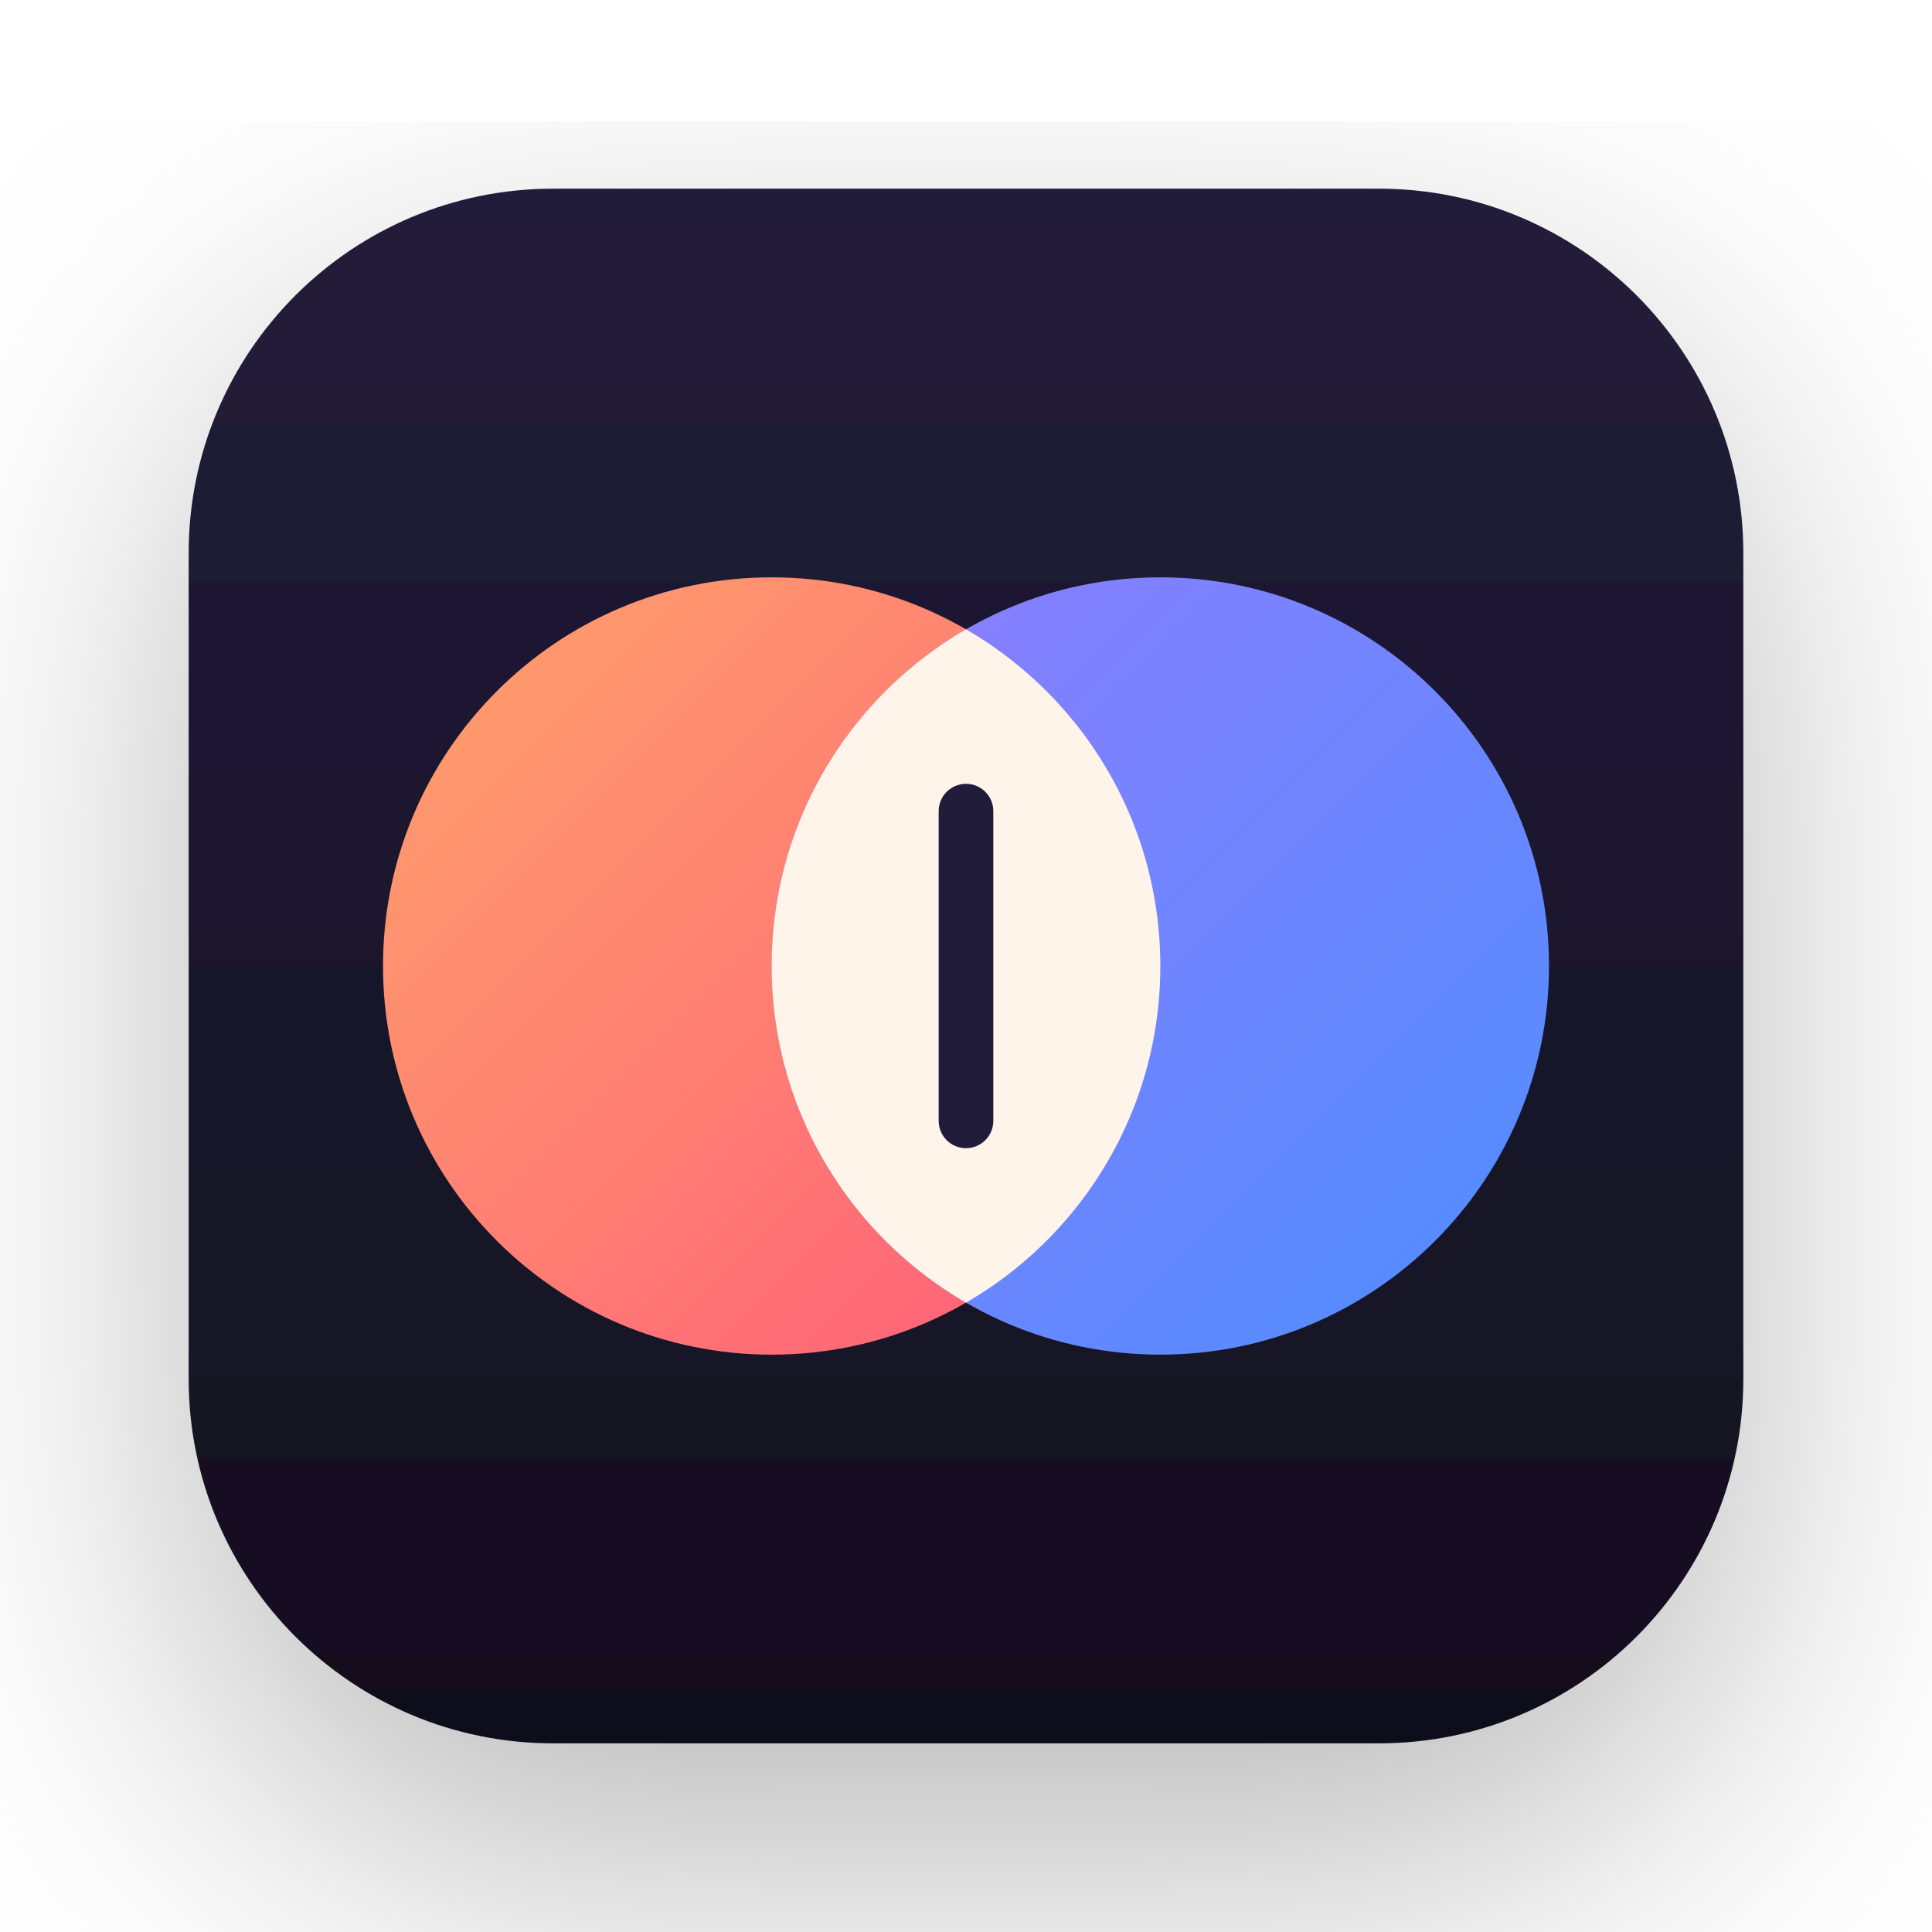
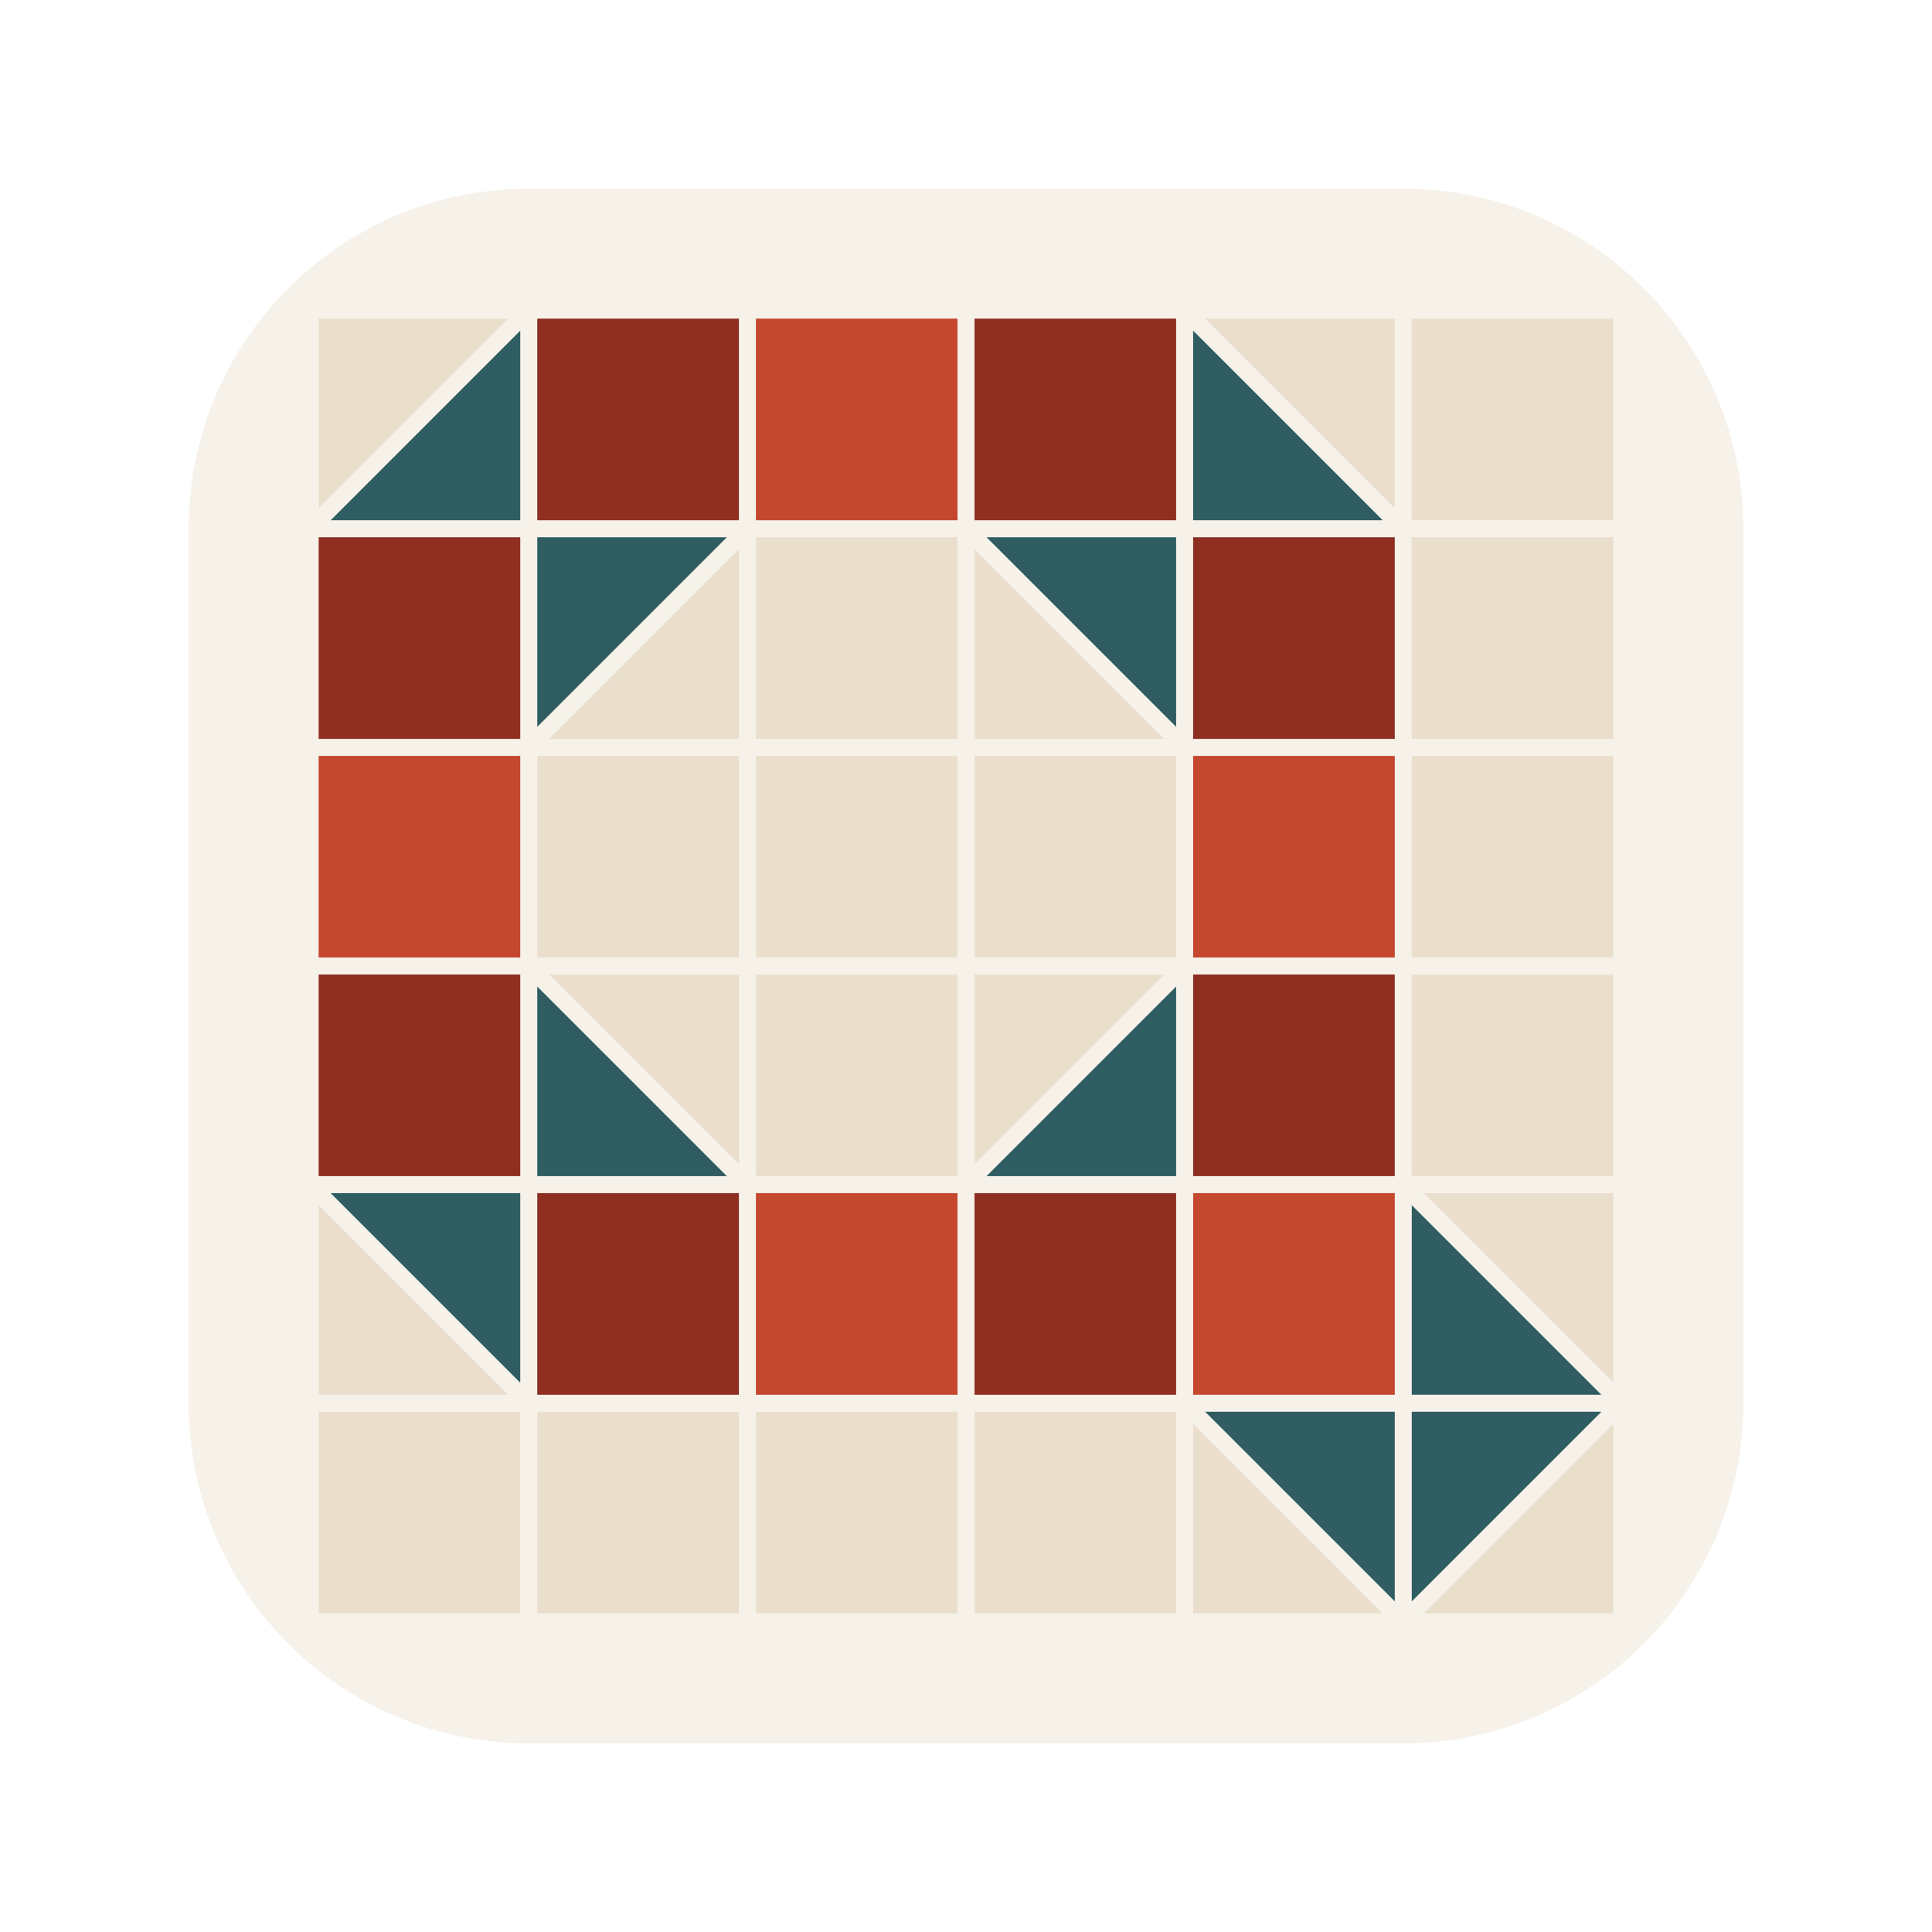
- <svg xmlns="http://www.w3.org/2000/svg" viewBox="0 0 1024 1024">
-   <defs>
-     <filter id="sh" x="-20%" y="-20%" width="140%" height="140%">
-       <feDropShadow dx="0" dy="10" stdDeviation="14" flood-opacity=".28" />
-     </filter>
-   </defs>
-   <g filter="url(#sh)" transform="translate(100 100) scale(6.4375)">
-     <defs>
-       <linearGradient id="quilt-bg" x1="0" y1="0" x2="0" y2="1">
-         <stop offset="0" stop-color="#221d3a" />
-         <stop offset="1" stop-color="#110f1e" />
-       </linearGradient>
-       <linearGradient id="quilt-a" x1="0" y1="0" x2="1" y2="1">
-         <stop offset="0" stop-color="#ffa26b" />
-         <stop offset="1" stop-color="#ff5c7a" />
-       </linearGradient>
-       <linearGradient id="quilt-b" x1="0" y1="0" x2="1" y2="1">
-         <stop offset="0" stop-color="#8f7dff" />
-         <stop offset="1" stop-color="#4f8dff" />
-       </linearGradient>
-       <clipPath id="quilt-clip">
-         <circle cx="48" cy="64" r="32" />
-       </clipPath>
-     </defs>
-     <rect width="128" height="128" rx="30" fill="url(#quilt-bg)" />
-     <circle cx="48" cy="64" r="32" fill="url(#quilt-a)" />
-     <circle cx="80" cy="64" r="32" fill="url(#quilt-b)" />
-     <circle cx="80" cy="64" r="32" fill="#fff4ea" clip-path="url(#quilt-clip)" />
-     <rect x="61.75" y="49" width="4.5" height="30" rx="2.25" fill="#221d3a" />
+ <svg xmlns="http://www.w3.org/2000/svg" viewBox="0 0 256 256" width="256" height="256">
+   <g transform="translate(25 25) scale(0.8047)">
+     <rect width="256" height="256" rx="56" fill="#F6F2EA" />
+     <path fill="#EADFCD" d="M21.4 21.4 L52.62 21.4 L21.4 52.62Z M167.38 21.4 L198.6 21.4 L198.6 52.62Z M201.4 21.4 L234.6 21.4 L234.6 54.6 L201.4 54.6Z M90.6 59.38 L90.6 90.6 L59.38 90.6Z M93.4 57.4 L126.6 57.4 L126.6 90.6 L93.4 90.6Z M129.4 59.38 L160.62 90.6 L129.4 90.6Z M201.4 57.4 L234.6 57.4 L234.6 90.6 L201.4 90.6Z M57.4 93.4 L90.6 93.4 L90.6 126.6 L57.4 126.6Z M93.4 93.4 L126.6 93.4 L126.6 126.6 L93.4 126.6Z M129.4 93.4 L162.6 93.4 L162.6 126.6 L129.4 126.6Z M201.4 93.4 L234.6 93.4 L234.6 126.6 L201.4 126.6Z M59.38 129.4 L90.6 129.4 L90.6 160.62Z M93.4 129.4 L126.6 129.4 L126.6 162.6 L93.4 162.6Z M129.4 129.4 L160.62 129.4 L129.4 160.62Z M201.4 129.4 L234.6 129.4 L234.6 162.6 L201.4 162.6Z M21.4 167.38 L52.62 198.6 L21.4 198.6Z M203.38 165.4 L234.6 165.4 L234.6 196.62Z M21.4 201.4 L54.6 201.4 L54.6 234.6 L21.4 234.6Z M57.4 201.4 L90.6 201.4 L90.6 234.6 L57.4 234.6Z M93.4 201.4 L126.6 201.4 L126.6 234.6 L93.4 234.6Z M129.4 201.4 L162.6 201.4 L162.6 234.6 L129.4 234.6Z M165.4 203.38 L196.62 234.6 L165.4 234.6Z M234.6 203.38 L234.6 234.6 L203.38 234.6Z" />
+     <path fill="#2F5D62" d="M54.6 23.38 L54.6 54.6 L23.38 54.6Z M165.4 23.38 L196.62 54.6 L165.4 54.6Z M57.4 57.4 L88.62 57.4 L57.4 88.62Z M131.38 57.4 L162.6 57.4 L162.6 88.62Z M57.4 131.38 L88.62 162.6 L57.4 162.6Z M162.6 131.38 L162.6 162.6 L131.38 162.6Z M23.38 165.4 L54.6 165.4 L54.6 196.62Z M201.4 167.38 L232.62 198.6 L201.4 198.6Z M167.38 201.4 L198.6 201.4 L198.6 232.62Z M201.4 201.4 L232.62 201.4 L201.4 232.62Z" />
+     <path fill="#8F2F22" d="M57.4 21.4 L90.6 21.4 L90.6 54.6 L57.4 54.6Z M129.4 21.4 L162.6 21.4 L162.6 54.6 L129.4 54.6Z M21.4 57.4 L54.6 57.4 L54.6 90.6 L21.4 90.6Z M165.4 57.4 L198.6 57.4 L198.6 90.6 L165.4 90.6Z M21.4 129.4 L54.6 129.4 L54.6 162.6 L21.4 162.6Z M165.4 129.4 L198.6 129.4 L198.6 162.6 L165.4 162.6Z M57.4 165.4 L90.6 165.4 L90.6 198.6 L57.4 198.6Z M129.4 165.4 L162.6 165.4 L162.6 198.6 L129.4 198.6Z" />
+     <path fill="#C4472F" d="M93.4 21.4 L126.6 21.4 L126.6 54.6 L93.4 54.6Z M21.4 93.4 L54.6 93.4 L54.6 126.6 L21.4 126.6Z M165.4 93.4 L198.6 93.4 L198.6 126.6 L165.4 126.6Z M93.4 165.4 L126.6 165.4 L126.6 198.6 L93.4 198.6Z M165.4 165.4 L198.6 165.4 L198.6 198.6 L165.4 198.6Z" />
  </g>
</svg>
